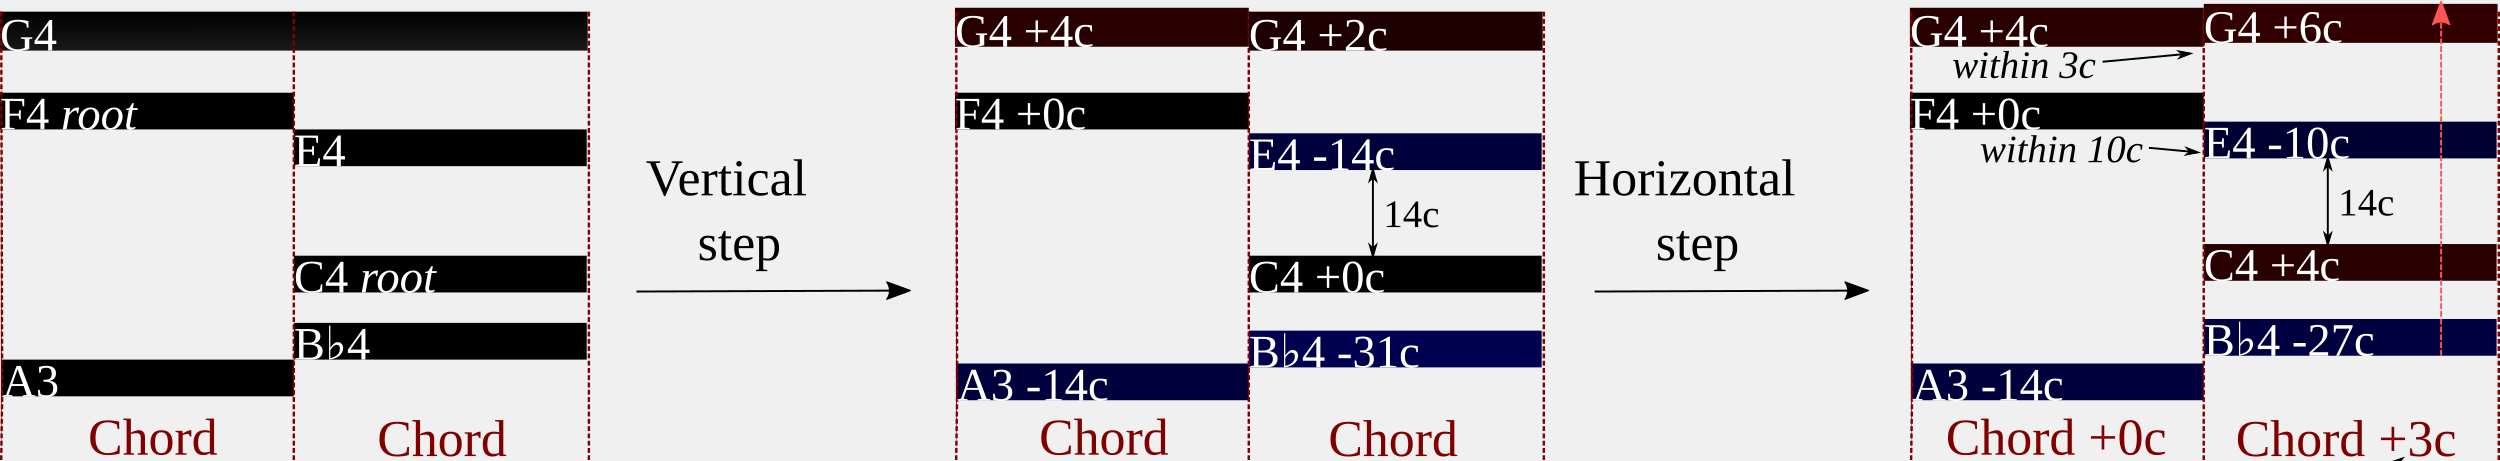
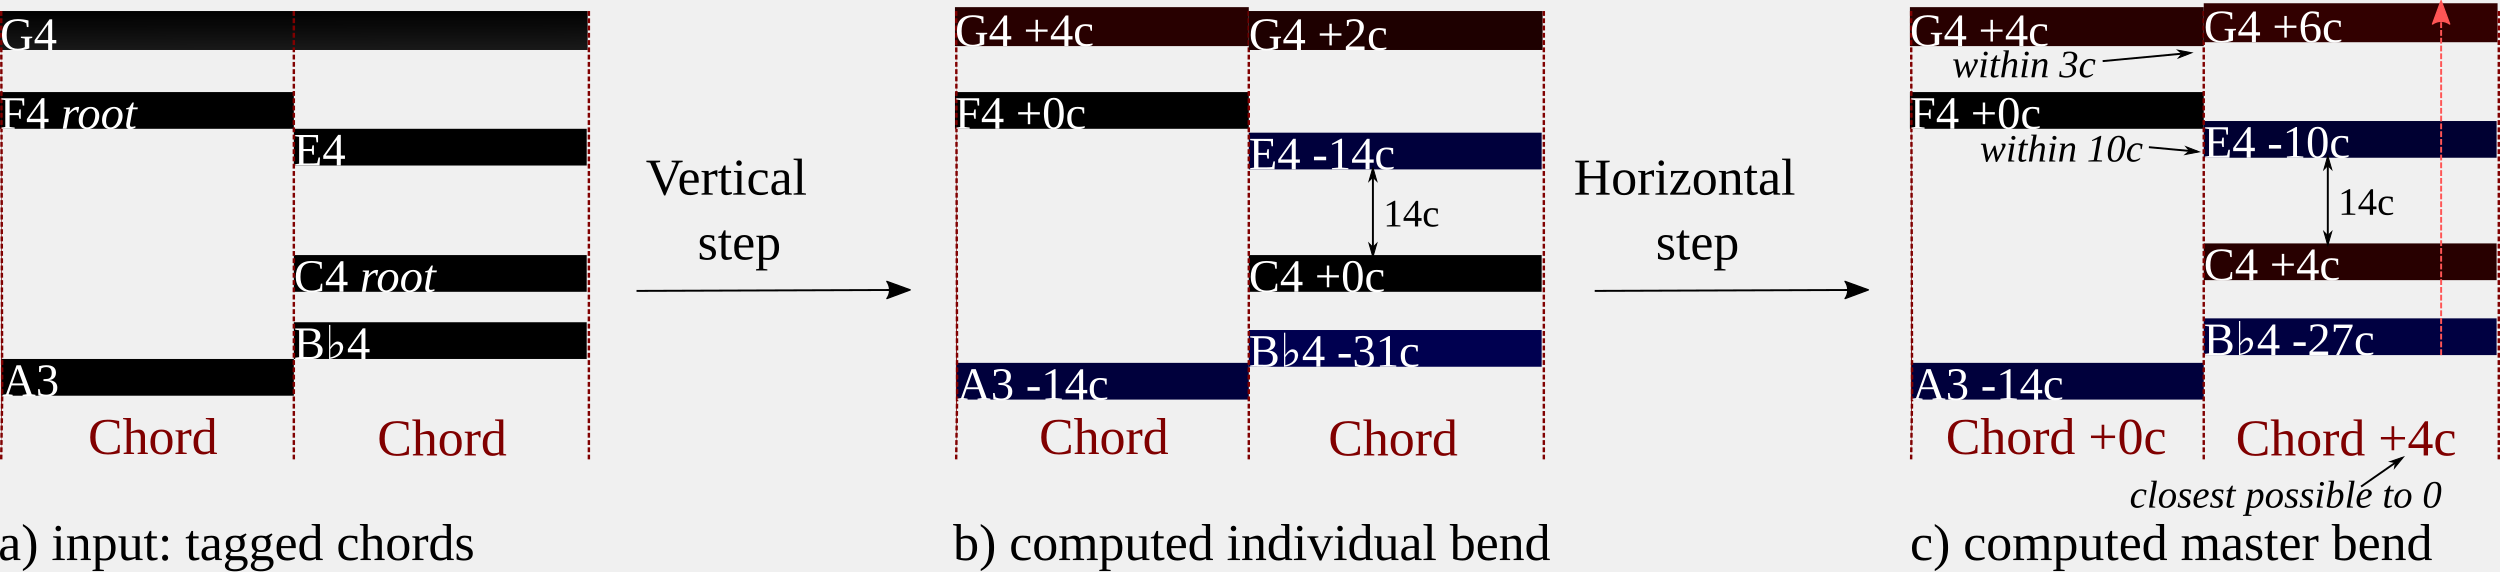
- <svg xmlns="http://www.w3.org/2000/svg" xmlns:xlink="http://www.w3.org/1999/xlink" width="340.33mm" height="62.621mm" viewBox="0 0 340.33 62.621" version="1.1" id="svg246">
+ <svg xmlns="http://www.w3.org/2000/svg" xmlns:xlink="http://www.w3.org/1999/xlink" width="340.33mm" height="77.769mm" viewBox="0 0 340.33 77.769" version="1.1" id="svg246">
  <defs id="defs243">
-     <marker style="overflow:visible" id="Arrow1Sstart" refX="0.0" refY="0.0" orient="auto">
-       <path transform="scale(0.2) translate(6,0)" style="fill-rule:evenodd;fill:context-stroke;stroke:context-stroke;stroke-width:1.0pt" d="M 0.0,0.0 L 5.0,-5.0 L -12.5,0.0 L 5.0,5.0 L 0.0,0.0 z " id="path39938" />
+     <marker style="overflow:visible" id="Arrow1Sstart" refX="0" refY="0" orient="auto">
+       <path transform="matrix(0.2,0,0,0.2,1.2,0)" style="fill:context-stroke;fill-rule:evenodd;stroke:context-stroke;stroke-width:1pt" d="M 0,0 5,-5 -12.5,0 5,5 Z" id="path39938" />
    </marker>
-     <marker style="overflow:visible" id="marker54434" refX="0.0" refY="0.0" orient="auto">
-       <path transform="scale(0.4) translate(10,0)" style="fill-rule:evenodd;fill:context-stroke;stroke:context-stroke;stroke-width:1.0pt" d="M 0.0,0.0 L 5.0,-5.0 L -12.5,0.0 L 5.0,5.0 L 0.0,0.0 z " id="path54432" />
+     <marker style="overflow:visible" id="marker54434" refX="0" refY="0" orient="auto">
+       <path transform="matrix(0.4,0,0,0.4,4,0)" style="fill:context-stroke;fill-rule:evenodd;stroke:context-stroke;stroke-width:1pt" d="M 0,0 5,-5 -12.5,0 5,5 Z" id="path54432" />
    </marker>
-     <marker style="overflow:visible" id="marker54344" refX="0.0" refY="0.0" orient="auto">
-       <path transform="scale(0.4) translate(10,0)" style="fill-rule:evenodd;fill:context-stroke;stroke:context-stroke;stroke-width:1.0pt" d="M 0.0,0.0 L 5.0,-5.0 L -12.5,0.0 L 5.0,5.0 L 0.0,0.0 z " id="path54342" />
+     <marker style="overflow:visible" id="marker54344" refX="0" refY="0" orient="auto">
+       <path transform="matrix(0.4,0,0,0.4,4,0)" style="fill:context-stroke;fill-rule:evenodd;stroke:context-stroke;stroke-width:1pt" d="M 0,0 5,-5 -12.5,0 5,5 Z" id="path54342" />
    </marker>
-     <marker style="overflow:visible" id="Arrow1Mstart" refX="0.0" refY="0.0" orient="auto">
-       <path transform="scale(0.4) translate(10,0)" style="fill-rule:evenodd;fill:context-stroke;stroke:context-stroke;stroke-width:1.0pt" d="M 0.0,0.0 L 5.0,-5.0 L -12.5,0.0 L 5.0,5.0 L 0.0,0.0 z " id="path39932" />
+     <marker style="overflow:visible" id="Arrow1Mstart" refX="0" refY="0" orient="auto">
+       <path transform="matrix(0.4,0,0,0.4,4,0)" style="fill:context-stroke;fill-rule:evenodd;stroke:context-stroke;stroke-width:1pt" d="M 0,0 5,-5 -12.5,0 5,5 Z" id="path39932" />
    </marker>
-     <marker style="overflow:visible;" id="Arrow1Mend" refX="0.0" refY="0.0" orient="auto">
-       <path transform="scale(0.4) rotate(180) translate(10,0)" style="fill-rule:evenodd;fill:context-stroke;stroke:context-stroke;stroke-width:1.0pt;" d="M 0.0,0.0 L 5.0,-5.0 L -12.5,0.0 L 5.0,5.0 L 0.0,0.0 z " id="path39935" />
+     <marker style="overflow:visible" id="Arrow1Mend" refX="0" refY="0" orient="auto">
+       <path transform="matrix(-0.4,0,0,-0.4,-4,0)" style="fill:context-stroke;fill-rule:evenodd;stroke:context-stroke;stroke-width:1pt" d="M 0,0 5,-5 -12.5,0 5,5 Z" id="path39935" />
    </marker>
-     <marker style="overflow:visible;" id="marker54318" refX="0.0" refY="0.0" orient="auto">
-       <path transform="scale(1.1) rotate(180) translate(1,0)" d="M 8.719,4.034 L -2.207,0.016 L 8.719,-4.002 C 6.973,-1.63 6.983,1.616 8.719,4.034 z " style="stroke:context-stroke;fill-rule:evenodd;fill:context-stroke;stroke-width:0.625;stroke-linejoin:round;" id="path54316" />
+     <marker style="overflow:visible" id="marker54318" refX="0" refY="0" orient="auto">
+       <path transform="matrix(-1.1,0,0,-1.1,-1.1,0)" d="M 8.719,4.034 -2.207,0.016 8.719,-4.002 c -1.745,2.372 -1.735,5.617 -6e-7,8.035 z" style="fill:context-stroke;fill-rule:evenodd;stroke:context-stroke;stroke-width:0.625;stroke-linejoin:round" id="path54316" />
    </marker>
-     <marker style="overflow:visible;" id="marker49683" refX="0.0" refY="0.0" orient="auto">
-       <path transform="scale(1.1) rotate(180) translate(1,0)" d="M 8.719,4.034 L -2.207,0.016 L 8.719,-4.002 C 6.973,-1.63 6.983,1.616 8.719,4.034 z " style="stroke:context-stroke;fill-rule:evenodd;fill:context-stroke;stroke-width:0.625;stroke-linejoin:round;" id="path49681" />
+     <marker style="overflow:visible" id="marker49683" refX="0" refY="0" orient="auto">
+       <path transform="matrix(-1.1,0,0,-1.1,-1.1,0)" d="M 8.719,4.034 -2.207,0.016 8.719,-4.002 c -1.745,2.372 -1.735,5.617 -6e-7,8.035 z" style="fill:context-stroke;fill-rule:evenodd;stroke:context-stroke;stroke-width:0.625;stroke-linejoin:round" id="path49681" />
    </marker>
    <marker style="overflow:visible" id="Arrow2Lend" refX="0" refY="0" orient="auto">
      <path transform="matrix(-1.1,0,0,-1.1,-1.1,0)" d="M 8.719,4.034 -2.207,0.016 8.719,-4.002 c -1.745,2.372 -1.735,5.617 -6e-7,8.035 z" style="fill:context-stroke;fill-rule:evenodd;stroke:context-stroke;stroke-width:0.625;stroke-linejoin:round" id="path39947" />
    </marker>
    <linearGradient id="linearGradient601">
      <stop style="stop-color:#000000;stop-opacity:1;" offset="0" id="stop597" />
      <stop style="stop-color:#000000;stop-opacity:0;" offset="1" id="stop599" />
    </linearGradient>
    <linearGradient xlink:href="#linearGradient601" id="linearGradient603" x1="10" y1="4.484" x2="10.066" y2="30.667" gradientUnits="userSpaceOnUse" gradientTransform="matrix(2,0,0,2,-20,-8.96818)" />
  </defs>
-   <g id="layer1" transform="translate(0,1.587085)">
+   <g id="layer1" transform="translate(0,1.500919)">
    <rect style="fill:#000000;fill-rule:evenodd;stroke-width:0.409" id="rect316" width="40" height="5" x="2.0526394e-09" y="11.032" />
    <rect style="fill:#000000;fill-rule:evenodd;stroke-width:0.409" id="rect398" width="39.868" height="5" x="40" y="16.032" />
    <rect style="fill:url(#linearGradient603);fill-opacity:1;fill-rule:evenodd;stroke-width:0.596" id="rect518" width="80" height="5.304" x="2.0526394e-09" y="0" />
    <rect style="fill:#000000;fill-rule:evenodd;stroke-width:0.409" id="rect520" width="39.868" height="5" x="40" y="33.223" />
    <rect style="fill:#000000;fill-rule:evenodd;stroke-width:0.409" id="rect522" width="39.868" height="5" x="40" y="42.367" />
    <rect style="fill:#000000;fill-rule:evenodd;stroke-width:0.409" id="rect524" width="39.868" height="5" x="0.132" y="47.367" />
    <path style="fill:#800000;stroke:#800000;stroke-width:0.33;stroke-linecap:butt;stroke-linejoin:miter;stroke-miterlimit:4;stroke-dasharray:0.66, 0.33;stroke-dashoffset:0;stroke-opacity:1" d="m 0.165,4.152212e-4 0.132,52.366 -0.132,8.665" id="path1030" />
    <path style="fill:#800000;stroke:#800000;stroke-width:0.33;stroke-linecap:butt;stroke-linejoin:miter;stroke-miterlimit:4;stroke-dasharray:0.66, 0.33;stroke-dashoffset:0;stroke-opacity:1" d="M 40,4.152212e-4 V 61.032" id="path1032" />
    <text xml:space="preserve" style="font-style:normal;font-variant:normal;font-weight:normal;font-stretch:normal;font-size:7.056px;line-height:1.25;font-family:'Times New Roman';-inkscape-font-specification:'Times New Roman, Normal';font-variant-ligatures:normal;font-variant-caps:normal;font-variant-numeric:normal;font-variant-east-asian:normal;fill:#800000;fill-opacity:1;stroke:none;stroke-width:0.529" x="11.983" y="60.306" id="text1781">
      <tspan id="tspan1779" style="font-style:normal;font-variant:normal;font-weight:normal;font-stretch:normal;font-size:7.056px;font-family:'Times New Roman';-inkscape-font-specification:'Times New Roman, Normal';font-variant-ligatures:normal;font-variant-caps:normal;font-variant-numeric:normal;font-variant-east-asian:normal;fill:#800000;stroke-width:0.529" x="11.983" y="60.306">Chord</tspan>
    </text>
    <text xml:space="preserve" style="font-style:normal;font-variant:normal;font-weight:normal;font-stretch:normal;font-size:7.056px;line-height:1.25;font-family:'Times New Roman';-inkscape-font-specification:'Times New Roman, Normal';font-variant-ligatures:normal;font-variant-caps:normal;font-variant-numeric:normal;font-variant-east-asian:normal;fill:#800000;fill-opacity:1;stroke:none;stroke-width:0.529" x="51.356" y="60.5" id="text5836">
      <tspan id="tspan5834" style="font-style:normal;font-variant:normal;font-weight:normal;font-stretch:normal;font-size:7.056px;font-family:'Times New Roman';-inkscape-font-specification:'Times New Roman, Normal';font-variant-ligatures:normal;font-variant-caps:normal;font-variant-numeric:normal;font-variant-east-asian:normal;fill:#800000;stroke-width:0.529" x="51.356" y="60.5">Chord</tspan>
    </text>
    <text xml:space="preserve" style="font-size:6.35px;line-height:1.25;font-family:'Times New Roman';-inkscape-font-specification:'Times New Roman, Normal';stroke-width:0.265" x="2.0526394e-09" y="5.304" id="text9532">
      <tspan id="tspan9530" style="font-size:6.35px;fill:#ffffff;stroke-width:0.265" x="2.0526394e-09" y="5.304">G4</tspan>
    </text>
    <text xml:space="preserve" style="font-size:6.35px;line-height:1.25;font-family:'Times New Roman';-inkscape-font-specification:'Times New Roman, Normal';stroke-width:0.265" x="2.0526394e-09" y="16.032" id="text17404">
      <tspan id="tspan17402" style="font-size:6.35px;fill:#ffffff;stroke-width:0.265" x="2.0526394e-09" y="16.032">F4 <tspan style="font-style:italic" id="tspan49276">root</tspan>
      </tspan>
    </text>
    <text xml:space="preserve" style="font-size:6.35px;line-height:1.25;font-family:'Times New Roman';-inkscape-font-specification:'Times New Roman, Normal';stroke-width:0.265" x="0.296" y="52.412" id="text22006">
      <tspan id="tspan22004" style="font-size:6.35px;fill:#ffffff;stroke-width:0.265" x="0.296" y="52.412">A3</tspan>
    </text>
    <text xml:space="preserve" style="font-size:6.35px;line-height:1.25;font-family:'Times New Roman';-inkscape-font-specification:'Times New Roman, Normal';stroke-width:0.265" x="40" y="21.032" id="text23516">
      <tspan id="tspan23514" style="font-size:6.35px;fill:#ffffff;stroke-width:0.265" x="40" y="21.032">E4</tspan>
    </text>
    <text xml:space="preserve" style="font-size:6.35px;line-height:1.25;font-family:'Times New Roman';-inkscape-font-specification:'Times New Roman, Normal';stroke-width:0.265" x="40" y="38.223" id="text23952">
      <tspan id="tspan23950" style="font-size:6.35px;fill:#ffffff;stroke-width:0.265" x="40" y="38.223">C4 <tspan style="font-style:italic" id="tspan48996">root</tspan>
      </tspan>
    </text>
    <text xml:space="preserve" style="font-size:6.35px;line-height:1.25;font-family:'Times New Roman';-inkscape-font-specification:'Times New Roman, Normal';stroke-width:0.265" x="40" y="47.367" id="text24520">
      <tspan id="tspan24518" style="font-size:6.35px;fill:#ffffff;stroke-width:0.265" x="40" y="47.367">B♭4</tspan>
    </text>
    <rect style="fill:#000000;fill-rule:evenodd;stroke-width:0.409" id="rect25416" width="40" height="5" x="130" y="11.032" />
    <rect style="fill:#00003c;fill-opacity:1;fill-rule:evenodd;stroke-width:0.409" id="rect25418" width="39.868" height="5" x="170" y="16.561" />
    <rect style="fill:#280000;fill-opacity:1;fill-rule:evenodd;stroke-width:0.421" id="rect25420" width="40" height="5.304" x="130" y="-0.529" />
    <rect style="fill:#000000;fill-rule:evenodd;stroke-width:0.409" id="rect25422" width="39.868" height="5" x="170" y="33.223" />
    <rect style="fill:#000050;fill-opacity:1;fill-rule:evenodd;stroke-width:0.409" id="rect25424" width="39.868" height="5" x="170" y="43.425" />
    <rect style="fill:#00003c;fill-opacity:1;fill-rule:evenodd;stroke-width:0.409" id="rect25426" width="39.868" height="5" x="130.132" y="47.896" />
    <path style="fill:#800000;stroke:#800000;stroke-width:0.33;stroke-linecap:butt;stroke-linejoin:miter;stroke-miterlimit:4;stroke-dasharray:0.66, 0.33;stroke-dashoffset:0;stroke-opacity:1" d="M 130.165,4.152212e-4 130.297,52.367 130.165,61.032" id="path25428" />
    <path style="fill:#800000;stroke:#800000;stroke-width:0.33;stroke-linecap:butt;stroke-linejoin:miter;stroke-miterlimit:4;stroke-dasharray:0.66, 0.33;stroke-dashoffset:0;stroke-opacity:1" d="M 170,4.152212e-4 V 61.032" id="path25430" />
    <text xml:space="preserve" style="font-size:6.35px;line-height:1.25;font-family:'Times New Roman';-inkscape-font-specification:'Times New Roman, Normal';stroke-width:0.265" x="130" y="4.775" id="text25444">
      <tspan id="tspan25442" style="font-size:6.35px;fill:#ffffff;stroke-width:0.265" x="130" y="4.775">G4 +4c</tspan>
    </text>
    <text xml:space="preserve" style="font-size:6.35px;line-height:1.25;font-family:'Times New Roman';-inkscape-font-specification:'Times New Roman, Normal';stroke-width:0.265" x="130" y="16.032" id="text25448">
      <tspan id="tspan25446" style="font-size:6.35px;fill:#ffffff;stroke-width:0.265" x="130" y="16.032">F4 +0c</tspan>
    </text>
    <text xml:space="preserve" style="font-size:6.35px;line-height:1.25;font-family:'Times New Roman';-inkscape-font-specification:'Times New Roman, Normal';stroke-width:0.265" x="130.296" y="52.941" id="text25452">
      <tspan id="tspan25450" style="font-size:6.35px;fill:#ffffff;stroke-width:0.265" x="130.296" y="52.941">A3 -14c</tspan>
    </text>
    <text xml:space="preserve" style="font-size:6.35px;line-height:1.25;font-family:'Times New Roman';-inkscape-font-specification:'Times New Roman, Normal';stroke-width:0.265" x="170" y="21.561" id="text25456">
      <tspan id="tspan25454" style="font-size:6.35px;fill:#ffffff;stroke-width:0.265" x="170" y="21.561">E4 -14c</tspan>
    </text>
    <text xml:space="preserve" style="font-size:6.35px;line-height:1.25;font-family:'Times New Roman';-inkscape-font-specification:'Times New Roman, Normal';stroke-width:0.265" x="170" y="38.223" id="text25460">
      <tspan id="tspan25458" style="font-size:6.35px;fill:#ffffff;stroke-width:0.265" x="170" y="38.223">C4 +0c</tspan>
    </text>
    <text xml:space="preserve" style="font-size:6.35px;line-height:1.25;font-family:'Times New Roman';-inkscape-font-specification:'Times New Roman, Normal';stroke-width:0.265" x="170" y="48.425" id="text25464">
      <tspan id="tspan25462" style="font-size:6.35px;fill:#ffffff;stroke-width:0.265" x="170" y="48.425">B♭4 -31c</tspan>
    </text>
    <rect style="fill:#1e0000;fill-opacity:1;fill-rule:evenodd;stroke-width:0.421" id="rect26155" width="40" height="5.304" x="170" y="0" />
    <text xml:space="preserve" style="font-size:6.35px;line-height:1.25;font-family:'Times New Roman';-inkscape-font-specification:'Times New Roman, Normal';stroke-width:0.265" x="170" y="5.304" id="text26159">
      <tspan id="tspan26157" style="font-size:6.35px;fill:#ffffff;stroke-width:0.265" x="170" y="5.304">G4 +2c</tspan>
    </text>
    <path style="fill:#800000;stroke:#800000;stroke-width:0.33;stroke-linecap:butt;stroke-linejoin:miter;stroke-miterlimit:4;stroke-dasharray:0.66, 0.33;stroke-dashoffset:0;stroke-opacity:1" d="M 80.165,4.152212e-4 V 61.032" id="path33248" />
    <path style="fill:#800000;stroke:#800000;stroke-width:0.33;stroke-linecap:butt;stroke-linejoin:miter;stroke-miterlimit:4;stroke-dasharray:0.66, 0.33;stroke-dashoffset:0;stroke-opacity:1" d="M 210.165,4.152212e-4 V 61.032" id="path33394" />
    <rect style="fill:#000000;fill-rule:evenodd;stroke-width:0.409" id="rect34627" width="40" height="5" x="260" y="11.032" />
    <rect style="fill:#000032;fill-opacity:1;fill-rule:evenodd;stroke-width:0.409" id="rect34629" width="39.868" height="5" x="300" y="14.973" />
    <rect style="fill:#280000;fill-opacity:1;fill-rule:evenodd;stroke-width:0.421" id="rect34631" width="40" height="5.304" x="260" y="-0.529" />
-     <rect style="fill:#280000;fill-rule:evenodd;stroke-width:0.409;stroke-miterlimit:4;stroke-dasharray:none;fill-opacity:1" id="rect34633" width="39.868" height="5" x="300" y="31.635" />
+     <rect style="fill:#280000;fill-opacity:1;fill-rule:evenodd;stroke-width:0.409;stroke-miterlimit:4;stroke-dasharray:none" id="rect34633" width="39.868" height="5" x="300" y="31.635" />
    <rect style="fill:#000041;fill-opacity:1;fill-rule:evenodd;stroke-width:0.409" id="rect34635" width="39.868" height="5" x="300" y="41.838" />
    <rect style="fill:#00003c;fill-opacity:1;fill-rule:evenodd;stroke-width:0.409" id="rect34637" width="39.868" height="5" x="260.132" y="47.896" />
    <path style="fill:#800000;stroke:#800000;stroke-width:0.33;stroke-linecap:butt;stroke-linejoin:miter;stroke-miterlimit:4;stroke-dasharray:0.66, 0.33;stroke-dashoffset:0;stroke-opacity:1" d="M 260.165,4.152212e-4 260.297,52.367 260.165,61.032" id="path34639" />
    <path style="fill:#800000;stroke:#800000;stroke-width:0.33;stroke-linecap:butt;stroke-linejoin:miter;stroke-miterlimit:4;stroke-dasharray:0.66, 0.33;stroke-dashoffset:0;stroke-opacity:1" d="M 300,0 V 61.031" id="path34641" />
    <text xml:space="preserve" style="font-size:6.35px;line-height:1.25;font-family:'Times New Roman';-inkscape-font-specification:'Times New Roman, Normal';stroke-width:0.265" x="260" y="4.775" id="text34645">
      <tspan id="tspan34643" style="font-size:6.35px;fill:#ffffff;stroke-width:0.265" x="260" y="4.775">G4 +4c</tspan>
    </text>
    <text xml:space="preserve" style="font-size:6.35px;line-height:1.25;font-family:'Times New Roman';-inkscape-font-specification:'Times New Roman, Normal';stroke-width:0.265" x="260" y="16.032" id="text34649">
      <tspan id="tspan34647" style="font-size:6.35px;fill:#ffffff;stroke-width:0.265" x="260" y="16.032">F4 +0c</tspan>
    </text>
    <text xml:space="preserve" style="font-size:6.35px;line-height:1.25;font-family:'Times New Roman';-inkscape-font-specification:'Times New Roman, Normal';stroke-width:0.265" x="260.296" y="52.941" id="text34653">
      <tspan id="tspan34651" style="font-size:6.35px;fill:#ffffff;stroke-width:0.265" x="260.296" y="52.941">A3 -14c</tspan>
    </text>
    <text xml:space="preserve" style="font-size:6.35px;line-height:1.25;font-family:'Times New Roman';-inkscape-font-specification:'Times New Roman, Normal';stroke-width:0.265" x="300" y="19.973" id="text34657">
      <tspan id="tspan34655" style="font-size:6.35px;fill:#ffffff;stroke-width:0.265" x="300" y="19.973">E4 -10c</tspan>
    </text>
    <text xml:space="preserve" style="font-size:6.35px;line-height:1.25;font-family:'Times New Roman';-inkscape-font-specification:'Times New Roman, Normal';stroke-width:0.265" x="300" y="36.635" id="text34661">
      <tspan id="tspan34659" style="font-size:6.35px;fill:#ffffff;stroke-width:0.265" x="300" y="36.635">C4 +4c</tspan>
    </text>
    <text xml:space="preserve" style="font-size:6.35px;line-height:1.25;font-family:'Times New Roman';-inkscape-font-specification:'Times New Roman, Normal';stroke-width:0.265" x="300" y="46.838" id="text34665">
      <tspan id="tspan34663" style="font-size:6.35px;fill:#ffffff;stroke-width:0.265" x="300" y="46.838">B♭4 -27c</tspan>
    </text>
    <rect style="fill:#320000;fill-opacity:1;fill-rule:evenodd;stroke-width:0.421" id="rect34667" width="40" height="5.304" x="300" y="-1.058" />
    <text xml:space="preserve" style="font-size:6.35px;line-height:1.25;font-family:'Times New Roman';-inkscape-font-specification:'Times New Roman, Normal';stroke-width:0.265" x="300" y="4.246" id="text34671">
      <tspan id="tspan34669" style="font-size:6.35px;fill:#ffffff;stroke-width:0.265" x="300" y="4.246">G4 +6c</tspan>
    </text>
    <path style="fill:#800000;stroke:#800000;stroke-width:0.33;stroke-linecap:butt;stroke-linejoin:miter;stroke-miterlimit:4;stroke-dasharray:0.66, 0.33;stroke-dashoffset:0;stroke-opacity:1" d="M 340.165,0 V 61.031" id="path34673" />
    <text xml:space="preserve" style="font-style:normal;font-variant:normal;font-weight:normal;font-stretch:normal;font-size:7.056px;line-height:1.25;font-family:'Times New Roman';-inkscape-font-specification:'Times New Roman, Normal';font-variant-ligatures:normal;font-variant-caps:normal;font-variant-numeric:normal;font-variant-east-asian:normal;fill:#800000;fill-opacity:1;stroke:none;stroke-width:0.529" x="264.884" y="60.306" id="text34677">
      <tspan id="tspan34675" style="font-style:normal;font-variant:normal;font-weight:normal;font-stretch:normal;font-size:7.056px;font-family:'Times New Roman';-inkscape-font-specification:'Times New Roman, Normal';font-variant-ligatures:normal;font-variant-caps:normal;font-variant-numeric:normal;font-variant-east-asian:normal;fill:#800000;stroke-width:0.529" x="264.884" y="60.306">Chord +0c</tspan>
    </text>
    <text xml:space="preserve" style="font-style:normal;font-variant:normal;font-weight:normal;font-stretch:normal;font-size:7.056px;line-height:1.25;font-family:'Times New Roman';-inkscape-font-specification:'Times New Roman, Normal';font-variant-ligatures:normal;font-variant-caps:normal;font-variant-numeric:normal;font-variant-east-asian:normal;fill:#800000;fill-opacity:1;stroke:none;stroke-width:0.529" x="304.353" y="60.5" id="text34681">
-       <tspan id="tspan34679" style="font-style:normal;font-variant:normal;font-weight:normal;font-stretch:normal;font-size:7.056px;font-family:'Times New Roman';-inkscape-font-specification:'Times New Roman, Normal';font-variant-ligatures:normal;font-variant-caps:normal;font-variant-numeric:normal;font-variant-east-asian:normal;fill:#800000;stroke-width:0.529" x="304.353" y="60.5">Chord +3c</tspan>
+       <tspan id="tspan34679" style="font-style:normal;font-variant:normal;font-weight:normal;font-stretch:normal;font-size:7.056px;font-family:'Times New Roman';-inkscape-font-specification:'Times New Roman, Normal';font-variant-ligatures:normal;font-variant-caps:normal;font-variant-numeric:normal;font-variant-east-asian:normal;fill:#800000;stroke-width:0.529" x="304.353" y="60.5">Chord +4c</tspan>
    </text>
    <path style="fill:none;stroke:#000000;stroke-width:0.265;stroke-linecap:butt;stroke-linejoin:miter;stroke-miterlimit:4;stroke-dasharray:none;stroke-opacity:1;marker-end:url(#Arrow2Lend)" d="M 86.651,38.1 123.56,37.968" id="path39924" />
    <text xml:space="preserve" style="font-size:7.056px;line-height:1.25;font-family:'Times New Roman';-inkscape-font-specification:'Times New Roman, Normal';stroke-width:0.265" x="105.058" y="25.003" id="text40958">
      <tspan id="tspan40956" style="text-align:center;text-anchor:middle;stroke-width:0.265" x="105.058" y="25.003">Vertical</tspan>
      <tspan style="text-align:center;text-anchor:middle;stroke-width:0.265" x="105.058" y="33.823" id="tspan40960">step</tspan>
    </text>
    <path style="fill:none;stroke:#000000;stroke-width:0.265;stroke-linecap:butt;stroke-linejoin:miter;stroke-miterlimit:4;stroke-dasharray:none;stroke-opacity:1;marker-end:url(#Arrow2Lend)" d="M 217.091,38.1 254,37.968" id="path43066" />
    <text xml:space="preserve" style="font-size:7.056px;line-height:1.25;font-family:'Times New Roman';-inkscape-font-specification:'Times New Roman, Normal';stroke-width:0.265" x="235.497" y="25.003" id="text43072">
      <tspan id="tspan43068" style="text-align:center;text-anchor:middle;stroke-width:0.265" x="235.497" y="25.003">Horizontal</tspan>
      <tspan style="text-align:center;text-anchor:middle;stroke-width:0.265" x="235.497" y="33.823" id="tspan43070">step</tspan>
    </text>
    <text xml:space="preserve" style="font-style:normal;font-variant:normal;font-weight:normal;font-stretch:normal;font-size:7.056px;line-height:1.25;font-family:'Times New Roman';-inkscape-font-specification:'Times New Roman, Normal';font-variant-ligatures:normal;font-variant-caps:normal;font-variant-numeric:normal;font-variant-east-asian:normal;fill:#800000;fill-opacity:1;stroke:none;stroke-width:0.529" x="141.449" y="60.306" id="text49458">
      <tspan id="tspan49456" style="font-style:normal;font-variant:normal;font-weight:normal;font-stretch:normal;font-size:7.056px;font-family:'Times New Roman';-inkscape-font-specification:'Times New Roman, Normal';font-variant-ligatures:normal;font-variant-caps:normal;font-variant-numeric:normal;font-variant-east-asian:normal;fill:#800000;stroke-width:0.529" x="141.449" y="60.306">Chord</tspan>
    </text>
    <text xml:space="preserve" style="font-style:normal;font-variant:normal;font-weight:normal;font-stretch:normal;font-size:7.056px;line-height:1.25;font-family:'Times New Roman';-inkscape-font-specification:'Times New Roman, Normal';font-variant-ligatures:normal;font-variant-caps:normal;font-variant-numeric:normal;font-variant-east-asian:normal;fill:#800000;fill-opacity:1;stroke:none;stroke-width:0.529" x="180.822" y="60.5" id="text49462">
      <tspan id="tspan49460" style="font-style:normal;font-variant:normal;font-weight:normal;font-stretch:normal;font-size:7.056px;font-family:'Times New Roman';-inkscape-font-specification:'Times New Roman, Normal';font-variant-ligatures:normal;font-variant-caps:normal;font-variant-numeric:normal;font-variant-east-asian:normal;fill:#800000;stroke-width:0.529" x="180.822" y="60.5">Chord</tspan>
    </text>
-     <path style="fill:#00ffff;fill-opacity:1;stroke:#ff5555;stroke-width:0.265;stroke-linecap:butt;stroke-linejoin:miter;stroke-miterlimit:4;stroke-dasharray:0.795, 0.265;stroke-dashoffset:0;stroke-opacity:1;marker-end:url(#marker49683)" d="M 332.315,46.838 V -1.058" id="path49679" />
+     <path style="fill:#00ffff;fill-opacity:1;stroke:#ff5555;stroke-width:0.265;stroke-linecap:butt;stroke-linejoin:miter;stroke-miterlimit:4;stroke-dasharray:0.795, 0.265;stroke-dashoffset:0;stroke-opacity:1;marker-end:url(#Arrow2Lend)" d="M 332.315,46.838 V -1.058" id="path49679" />
    <path style="fill:#000000;stroke:#000000;stroke-width:0.265;stroke-linecap:butt;stroke-linejoin:miter;stroke-miterlimit:4;stroke-dasharray:none;stroke-opacity:1;marker-start:url(#marker54344);marker-end:url(#Arrow1Mend)" d="M 186.897,21.561 V 33.223" id="path54214" />
    <text xml:space="preserve" style="font-size:5.292px;line-height:1.25;font-family:'Times New Roman';-inkscape-font-specification:'Times New Roman, Normal';stroke-width:0.265" x="188.315" y="29.329" id="text56269">
      <tspan id="tspan56267" style="font-size:5.292px;stroke-width:0.265" x="188.315" y="29.329">14c</tspan>
    </text>
    <path style="fill:#000000;stroke:#000000;stroke-width:0.265;stroke-linecap:butt;stroke-linejoin:miter;stroke-miterlimit:4;stroke-dasharray:none;stroke-opacity:1;marker-start:url(#marker54344);marker-end:url(#Arrow1Mend)" d="M 316.89,19.973 V 31.635" id="path57535" />
    <text xml:space="preserve" style="font-size:5.292px;line-height:1.25;font-family:'Times New Roman';-inkscape-font-specification:'Times New Roman, Normal';stroke-width:0.265" x="318.308" y="27.742" id="text57539">
      <tspan id="tspan57537" style="font-size:5.292px;stroke-width:0.265" x="318.308" y="27.742">14c</tspan>
    </text>
    <text xml:space="preserve" style="font-size:5.292px;line-height:1.25;font-family:'Times New Roman';-inkscape-font-specification:'Times New Roman, Normal';stroke-width:0.265" x="269.53" y="20.495" id="text1526">
      <tspan id="tspan1524" style="font-style:italic;font-size:5.292px;stroke-width:0.265" x="269.53" y="20.495">within 10c</tspan>
    </text>
    <path style="fill:none;stroke:#000000;stroke-width:0.265px;stroke-linecap:butt;stroke-linejoin:miter;stroke-opacity:1;marker-end:url(#Arrow1Mend)" d="m 292.532,18.536 6.586,0.61" id="path8027" />
    <text xml:space="preserve" style="font-size:5.292px;line-height:1.25;font-family:'Times New Roman';-inkscape-font-specification:'Times New Roman, Normal';stroke-width:0.265" x="265.759" y="9.019" id="text9100">
      <tspan id="tspan9098" style="font-style:italic;font-size:5.292px;stroke-width:0.265" x="265.759" y="9.019">within 3c</tspan>
    </text>
    <path style="fill:none;stroke:#000000;stroke-width:0.265px;stroke-linecap:butt;stroke-linejoin:miter;stroke-opacity:1;marker-end:url(#Arrow1Mend)" d="M 286.238,6.818 298.102,5.706" id="path9962" />
    <text xml:space="preserve" style="font-size:5.292px;line-height:1.25;font-family:'Times New Roman';-inkscape-font-specification:'Times New Roman, Normal';stroke-width:0.265" x="289.917" y="67.601" id="text14610">
      <tspan id="tspan14608" style="font-style:italic;font-size:5.292px;stroke-width:0.265" x="289.917" y="67.601">closest possible to 0</tspan>
    </text>
    <path style="fill:none;stroke:#000000;stroke-width:0.265px;stroke-linecap:butt;stroke-linejoin:miter;stroke-opacity:1;marker-end:url(#Arrow1Mend)" d="m 321.416,64.738 1.755,-1.223 3.158,-2.201 0.644,-0.449" id="path17028" />
+     <text xml:space="preserve" style="font-size:7.056px;line-height:1.25;font-family:'Times New Roman';-inkscape-font-specification:'Times New Roman, Normal';stroke-width:0.265" x="-0.251" y="74.745" id="text2560">
+       <tspan id="tspan2558" style="stroke-width:0.265" x="-0.251" y="74.745">a) input: tagged chords</tspan>
+     </text>
+     <text xml:space="preserve" style="font-size:7.056px;line-height:1.25;font-family:'Times New Roman';-inkscape-font-specification:'Times New Roman, Normal';stroke-width:0.265" x="129.749" y="74.745" id="text4162">
+       <tspan id="tspan4160" style="stroke-width:0.265" x="129.749" y="74.745">b) computed individual bend</tspan>
+     </text>
+     <text xml:space="preserve" style="font-size:7.056px;line-height:1.25;font-family:'Times New Roman';-inkscape-font-specification:'Times New Roman, Normal';stroke-width:0.265" x="260.017" y="74.745" id="text4374">
+       <tspan id="tspan4372" style="stroke-width:0.265" x="260.017" y="74.745">c) computed master bend</tspan>
+     </text>
  </g>
</svg>
